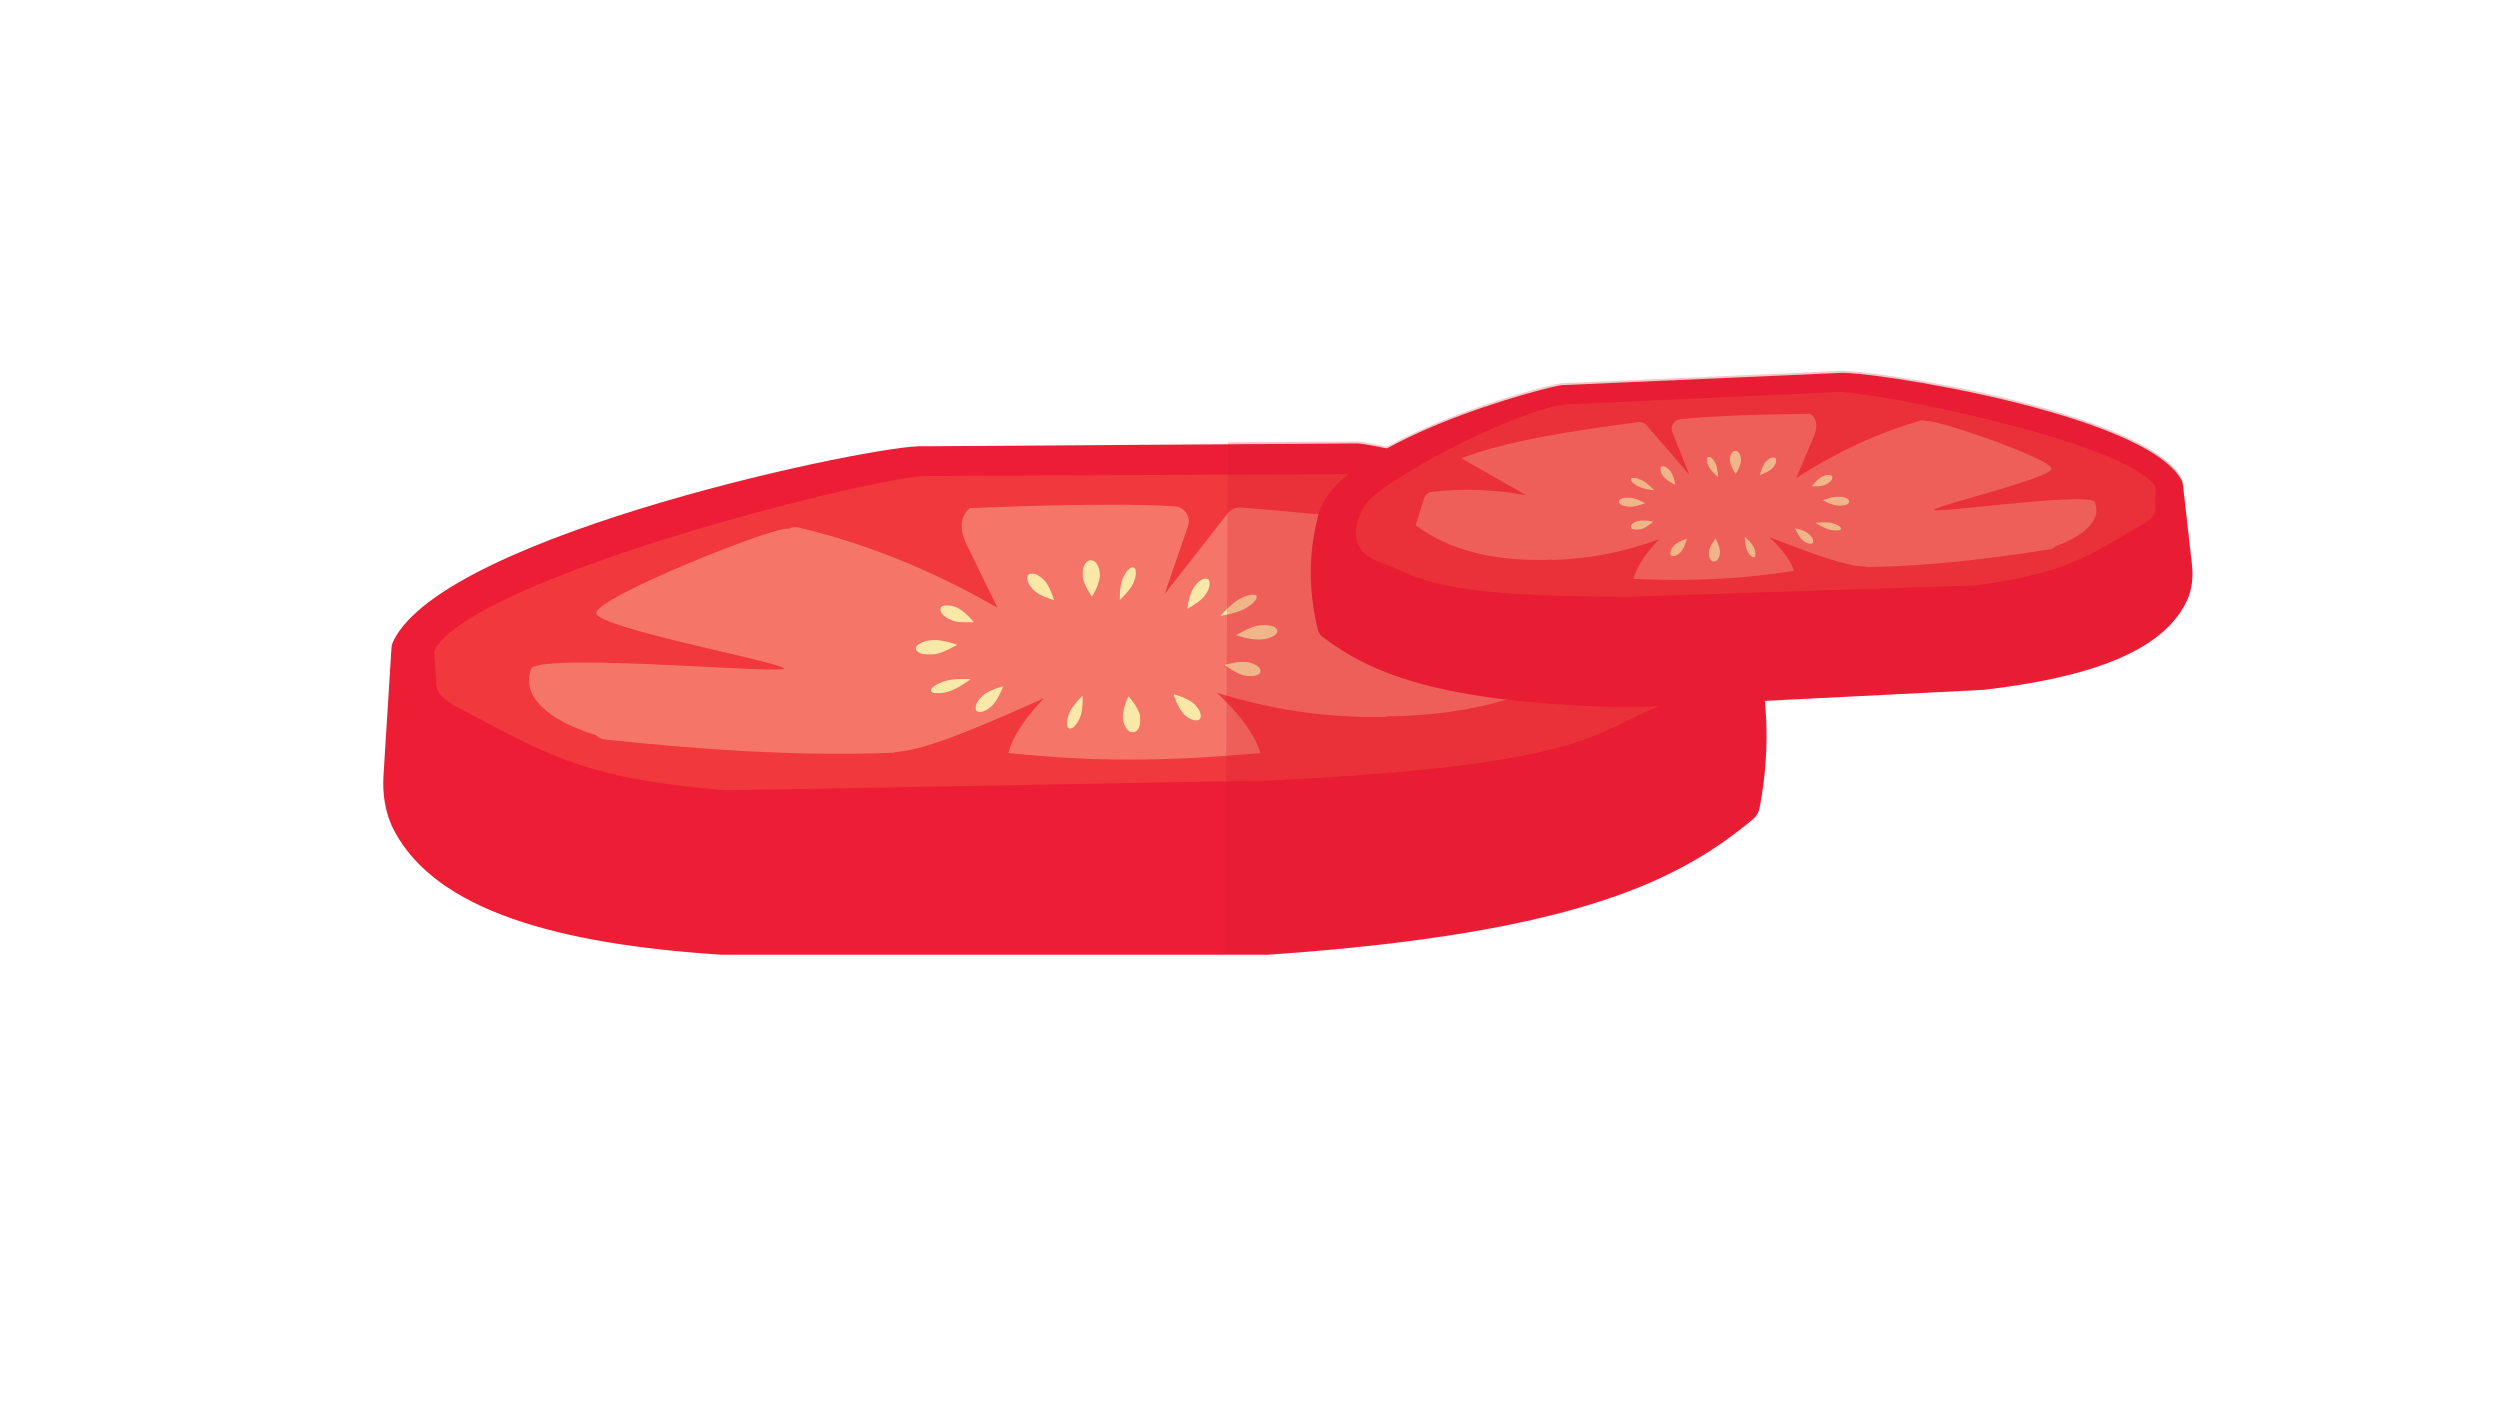
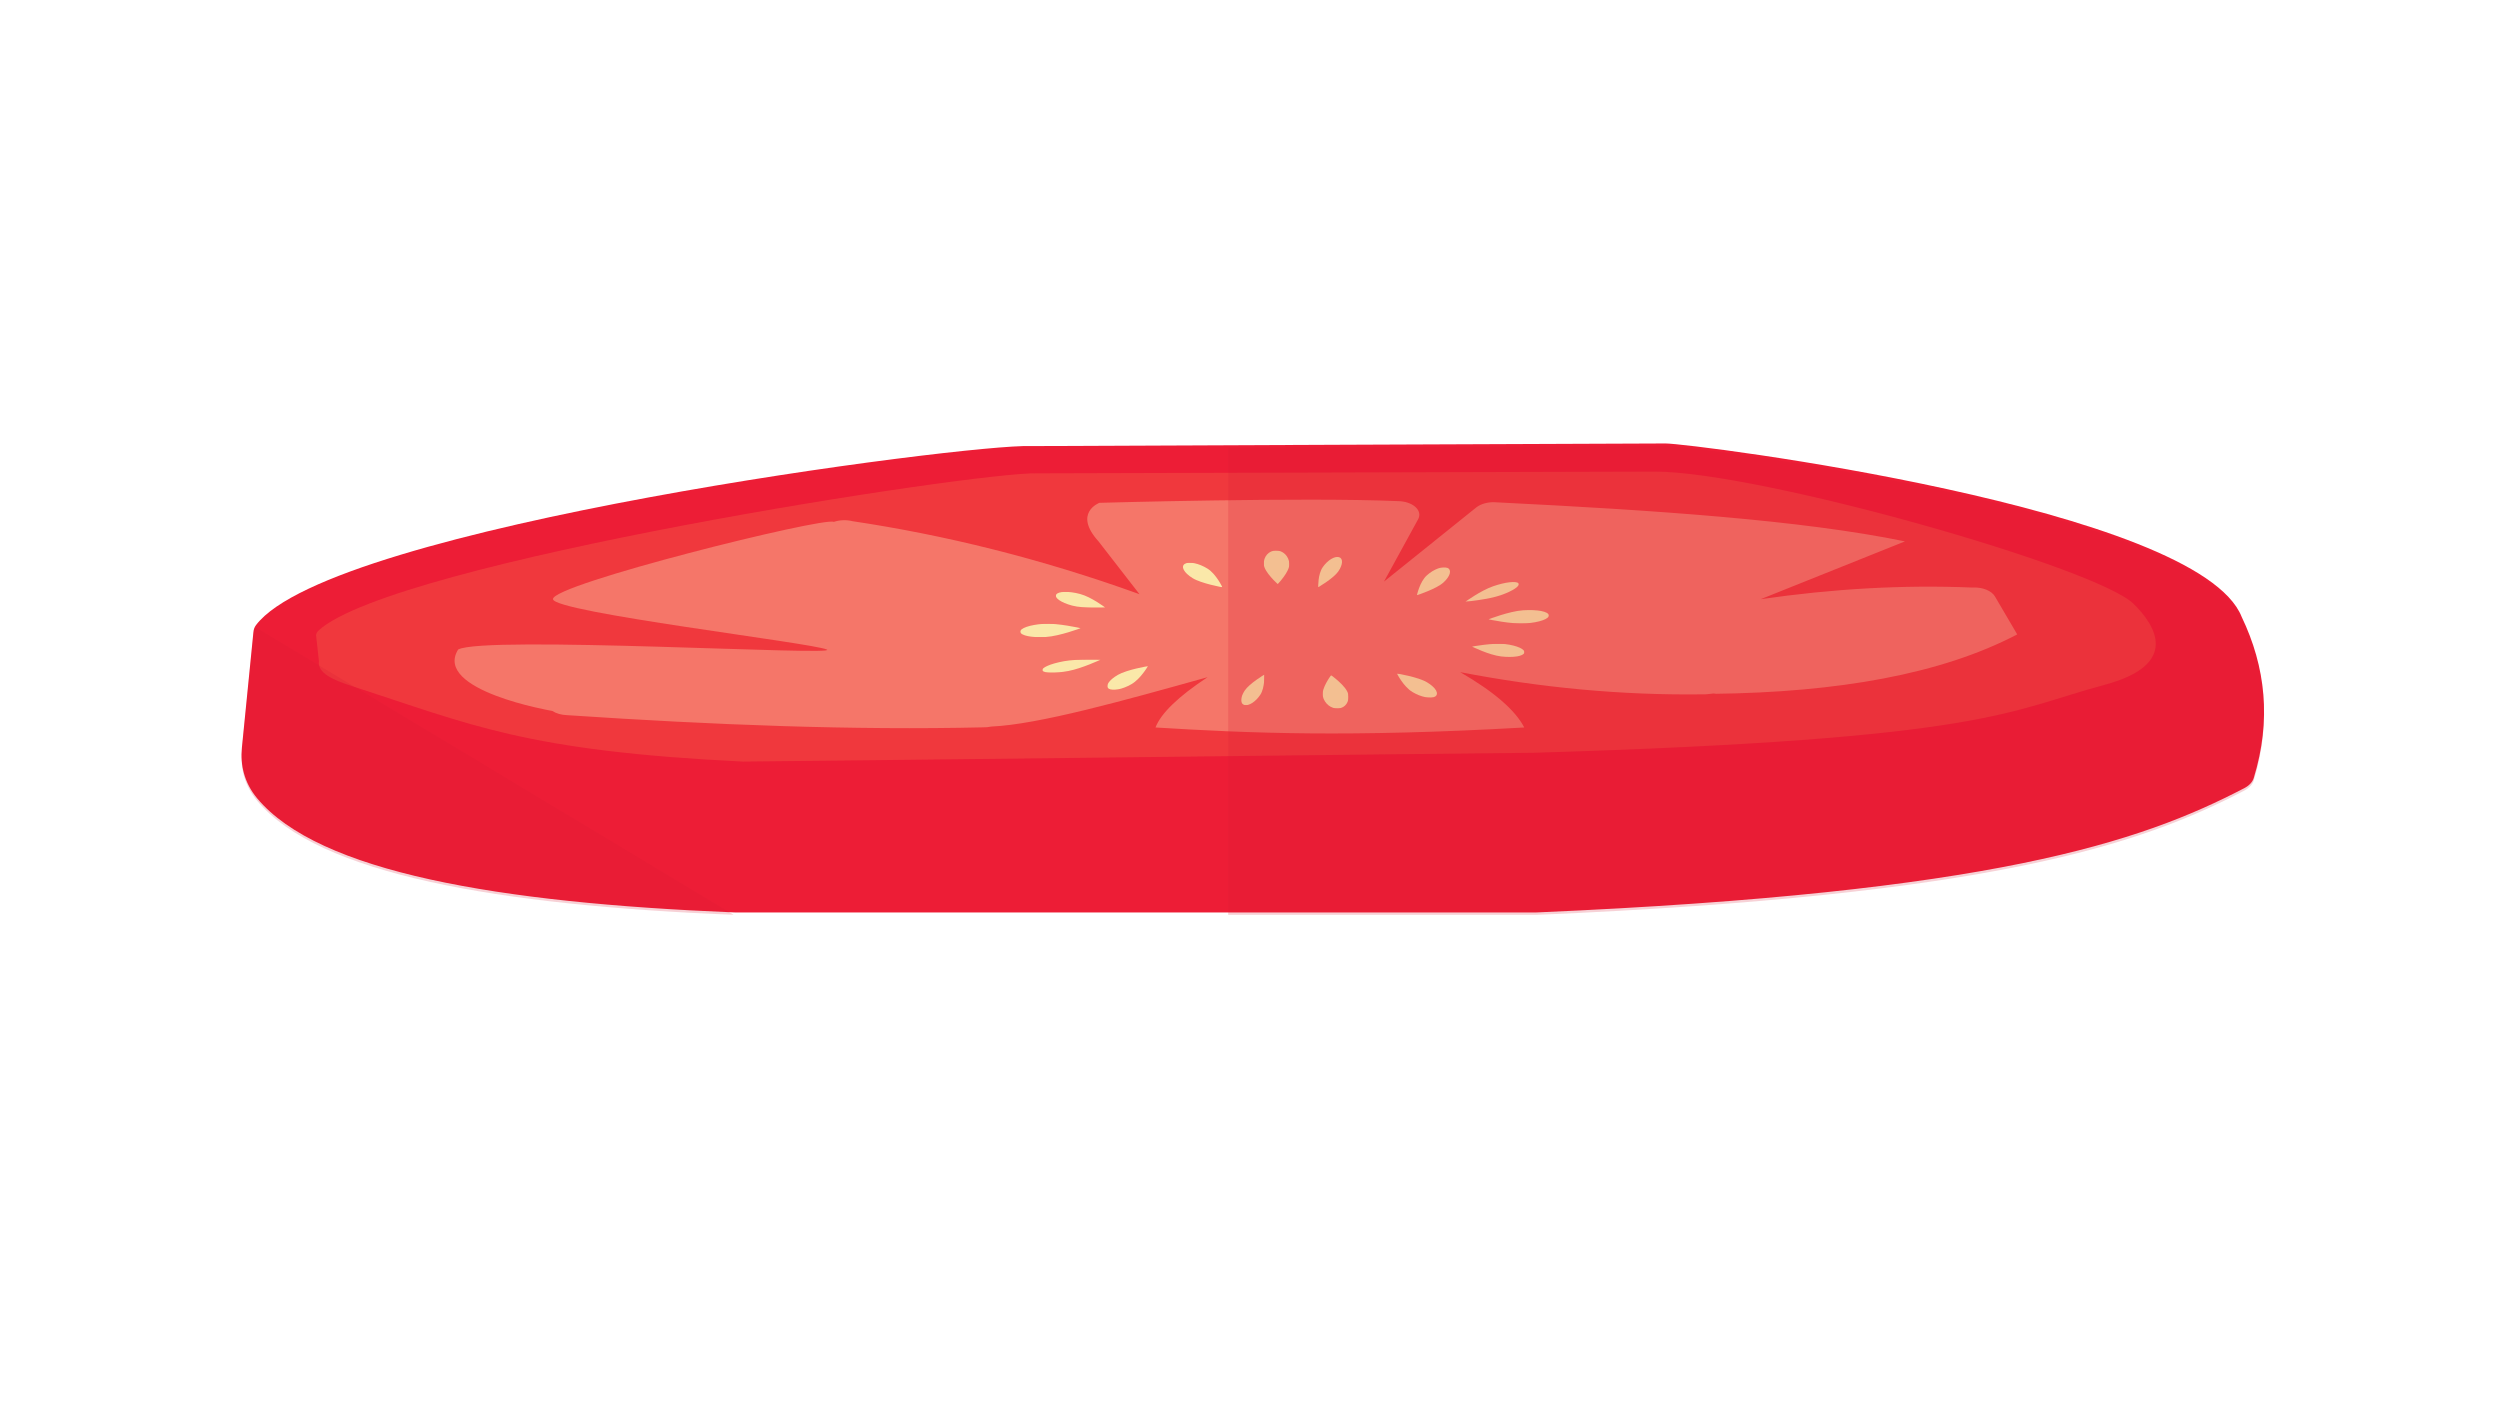
<svg xmlns="http://www.w3.org/2000/svg" viewBox="0 0 71.25 40" height="40" width="71.25" xml:space="preserve" version="1.1" id="svg2">
  <defs id="defs6">
    <clipPath id="clipPath16" clipPathUnits="userSpaceOnUse">
      <path id="path18" d="M 0,32 57,32 57,0 0,0 0,32 Z" />
    </clipPath>
    <clipPath id="clipPath36" clipPathUnits="userSpaceOnUse">
-       <path id="path38" d="m 21.437,18.201 0.77,0 0,-0.394 -0.77,0 0,0.394 z" />
+       <path id="path38" d="m 24.073,18.505 1.126,0 0,-0.361 -1.126,0 0,0.361 z" />
    </clipPath>
    <clipPath id="clipPath52" clipPathUnits="userSpaceOnUse">
-       <path id="path54" d="m 20.882,17.409 0.942,0 0,-0.334 -0.942,0 0,0.334 z" />
+       <path id="path54" d="m 23.262,17.779 1.377,0 0,-0.306 -1.377,0 0,0.306 z" />
    </clipPath>
    <clipPath id="clipPath68" clipPathUnits="userSpaceOnUse">
-       <path id="path70" d="m 23.419,18.925 0.615,0 0,-0.61 -0.615,0 0,0.61 z" />
+       <path id="path70" d="m 26.972,19.17 0.899,0 0,-0.56 -0.899,0 0,0.56 z" />
    </clipPath>
    <clipPath id="clipPath84" clipPathUnits="userSpaceOnUse">
-       <path id="path86" d="m 25.526,19.069 0.373,0 0,-0.754 -0.373,0 0,0.754 z" />
+       <path id="path86" d="m 30.053,19.302 0.545,0 0,-0.692 -0.545,0 0,0.692 z" />
    </clipPath>
    <clipPath id="clipPath100" clipPathUnits="userSpaceOnUse">
-       <path id="path102" d="m 24.68,19.229 0.399,0 0,-0.834 -0.399,0 0,0.834 z" />
+       <path id="path102" d="m 28.814,19.449 0.583,0 0,-0.765 -0.583,0 0,0.765 z" />
    </clipPath>
    <clipPath id="clipPath116" clipPathUnits="userSpaceOnUse">
-       <path id="path118" d="m 26.756,16.172 0.624,0 0,-0.601 -0.624,0 0,0.601 z" />
+       <path id="path118" d="m 31.851,16.644 0.912,0 0,-0.551 -0.912,0 0,0.551 z" />
    </clipPath>
    <clipPath id="clipPath132" clipPathUnits="userSpaceOnUse">
-       <path id="path134" d="m 24.327,16.145 0.362,0 0,-0.76 -0.362,0 0,0.76 z" />
+       <path id="path134" d="m 28.299,16.619 0.529,0 0,-0.697 -0.529,0 0,0.697 z" />
    </clipPath>
    <clipPath id="clipPath148" clipPathUnits="userSpaceOnUse">
-       <path id="path150" d="m 25.596,16.129 0.404,0 0,-0.828 -0.404,0 0,0.828 z" />
+       <path id="path150" d="m 30.155,16.605 0.59,0 0,-0.759 -0.59,0 0,0.759 z" />
    </clipPath>
    <clipPath id="clipPath164" clipPathUnits="userSpaceOnUse">
-       <path id="path166" d="m 22.24,16.356 0.633,0 0,-0.59 -0.633,0 0,0.59 z" />
+       <path id="path166" d="m 25.247,16.813 0.926,0 0,-0.541 -0.926,0 0,0.541 z" />
    </clipPath>
    <clipPath id="clipPath180" clipPathUnits="userSpaceOnUse">
-       <path id="path182" d="m 21.227,16.52 0.909,0 0,-0.328 -0.909,0 0,0.328 z" />
+       <path id="path182" d="m 23.766,16.963 1.329,0 0,-0.301 -1.329,0 0,0.301 z" />
    </clipPath>
    <clipPath id="clipPath196" clipPathUnits="userSpaceOnUse">
-       <path id="path198" d="m 27.927,16.911 0.817,0 0,-0.328 -0.817,0 0,0.328 z" />
+       <path id="path198" d="m 33.563,17.322 1.194,0 0,-0.301 -1.194,0 0,0.301 z" />
    </clipPath>
    <clipPath id="clipPath212" clipPathUnits="userSpaceOnUse">
-       <path id="path214" d="m 28.184,17.749 0.941,0 0,-0.335 -0.941,0 0,0.335 z" />
+       <path id="path214" d="m 33.939,18.091 1.375,0 0,-0.308 -1.375,0 0,0.308 z" />
    </clipPath>
    <clipPath id="clipPath228" clipPathUnits="userSpaceOnUse">
-       <path id="path230" d="m 27.068,18.812 0.515,0 0,-0.695 -0.515,0 0,0.695 z" />
+       <path id="path230" d="m 32.307,19.066 0.754,0 0,-0.637 -0.754,0 0,0.637 z" />
    </clipPath>
    <clipPath id="clipPath244" clipPathUnits="userSpaceOnUse">
-       <path id="path246" d="m 27.823,18.445 0.833,0 0,-0.489 -0.833,0 0,0.489 z" />
-     </clipPath>
-     <clipPath id="clipPath272" clipPathUnits="userSpaceOnUse">
-       <path id="path274" d="m 41.303,21.173 0.48,0 0,-0.268 -0.48,0 0,0.268 z" />
-     </clipPath>
-     <clipPath id="clipPath288" clipPathUnits="userSpaceOnUse">
-       <path id="path290" d="m 41.563,20.679 0.602,0 0,-0.21 -0.602,0 0,0.21 z" />
-     </clipPath>
-     <clipPath id="clipPath304" clipPathUnits="userSpaceOnUse">
-       <path id="path306" d="m 40.124,21.572 0.375,0 0,-0.405 -0.375,0 0,0.405 z" />
-     </clipPath>
-     <clipPath id="clipPath320" clipPathUnits="userSpaceOnUse">
-       <path id="path322" d="m 38.917,21.589 0.258,0 0,-0.47 -0.258,0 0,0.47 z" />
-     </clipPath>
-     <clipPath id="clipPath336" clipPathUnits="userSpaceOnUse">
-       <path id="path338" d="m 39.441,21.722 0.254,0 0,-0.531 -0.254,0 0,0.531 z" />
-     </clipPath>
-     <clipPath id="clipPath352" clipPathUnits="userSpaceOnUse">
-       <path id="path354" d="m 38.081,19.717 0.381,0 0,-0.399 -0.381,0 0,0.399 z" />
-     </clipPath>
-     <clipPath id="clipPath368" clipPathUnits="userSpaceOnUse">
-       <path id="path370" d="m 39.778,19.766 0.25,0 0,-0.474 -0.25,0 0,0.474 z" />
-     </clipPath>
-     <clipPath id="clipPath384" clipPathUnits="userSpaceOnUse">
-       <path id="path386" d="m 38.961,19.723 0.255,0 0,-0.53 -0.255,0 0,0.53 z" />
-     </clipPath>
-     <clipPath id="clipPath400" clipPathUnits="userSpaceOnUse">
-       <path id="path402" d="m 40.925,19.959 0.419,0 0,-0.358 -0.419,0 0,0.358 z" />
-     </clipPath>
-     <clipPath id="clipPath416" clipPathUnits="userSpaceOnUse">
-       <path id="path418" d="m 41.389,20.094 0.586,0 0,-0.192 -0.586,0 0,0.192 z" />
-     </clipPath>
-     <clipPath id="clipPath432" clipPathUnits="userSpaceOnUse">
-       <path id="path434" d="m 37.181,20.137 0.515,0 0,-0.215 -0.515,0 0,0.215 z" />
-     </clipPath>
-     <clipPath id="clipPath448" clipPathUnits="userSpaceOnUse">
-       <path id="path450" d="m 36.909,20.655 0.601,0 0,-0.21 -0.601,0 0,0.21 z" />
-     </clipPath>
-     <clipPath id="clipPath464" clipPathUnits="userSpaceOnUse">
-       <path id="path466" d="m 37.855,21.373 0.347,0 0,-0.428 -0.347,0 0,0.428 z" />
-     </clipPath>
-     <clipPath id="clipPath480" clipPathUnits="userSpaceOnUse">
-       <path id="path482" d="m 37.182,21.105 0.544,0 0,-0.287 -0.544,0 0,0.287 z" />
-     </clipPath>
-     <clipPath id="clipPath496" clipPathUnits="userSpaceOnUse">
-       <path id="path498" d="m 27.927,23.544 22.061,0 0,-13.266 -22.061,0 0,13.266 z" />
+       <path id="path246" d="m 33.41,18.73 1.219,0 0,-0.449 -1.219,0 0,0.449 z" />
+     </clipPath>
+     <clipPath id="clipPath260" clipPathUnits="userSpaceOnUse">
+       <path id="path262" d="m 28,21.833 23.62,0 0,-10.693 -23.62,0 0,10.693 z" />
+     </clipPath>
+     <clipPath id="clipPath276" clipPathUnits="userSpaceOnUse">
+       <path id="path278" d="m 5.506,17.692 11.223,0 0,-6.551 -11.223,0 0,6.551 z" />
    </clipPath>
  </defs>
  <g transform="matrix(1.25,0,0,-1.25,0,40)" id="g10">
    <g id="g12">
      <g clip-path="url(#clipPath16)" id="g14">
-         <g transform="translate(8.9243,17.2064)" id="g20">
-           <path id="path22" style="fill:#ed1d36;fill-opacity:1;fill-rule:nonzero;stroke:none" d="m 0,0 -0.18,-2.876 c -0.028,-0.433 0.036,-0.876 0.238,-1.26 0.961,-1.836 3.753,-2.595 7.432,-2.836 0.01,-10e-4 0.012,-10e-4 0.023,-0.002 l 12.485,0 c 0.011,0.001 0.013,0.001 0.023,0.002 7.094,0.491 9.395,1.737 11.023,3.088 0.078,0.064 0.129,0.155 0.149,0.252 0.276,1.438 0.184,2.763 -0.188,4.002 -0.669,2.72 -8.578,4.313 -8.984,4.313 -0.406,0 -9.908,-0.065 -9.908,-0.065 C 11.177,4.683 1.211,2.635 0.04,0.169 0.015,0.116 0.003,0.06 0,0" />
-         </g>
-         <g transform="translate(9.9004,17.1253)" id="g24">
-           <path id="path26" style="fill:#f0383d;fill-opacity:1;fill-rule:nonzero;stroke:none" d="m 0,0 0.045,-0.643 c -0.027,-0.299 0.219,-0.471 0.516,-0.625 1.872,-0.965 2.707,-1.609 6.093,-1.875 0.011,0 -0.01,10e-4 0,0 0.331,0 12.014,0.219 12.344,0.219 -0.024,0.4 -0.011,0 0,0 7.093,0.341 7.38,1.043 8.891,1.688 1.187,0.507 0.793,1.484 0.453,2.015 -0.577,0.904 -5.828,3.286 -7.469,3.286 -0.406,0 -9.627,-0.043 -9.627,-0.043 C 10.311,4.067 1.212,1.827 0.04,0.117 0.015,0.08 0.004,0.041 0,0" />
-         </g>
-         <g transform="translate(22.1157,20.4144)" id="g28">
-           <path id="path30" style="fill:#f57669;fill-opacity:1;fill-rule:nonzero;stroke:none" d="m 0,0 c 0,0 3.175,0.144 4.649,0.041 0.233,0 0.397,-0.229 0.322,-0.449 l -0.534,-1.551 1.441,1.844 c 0.076,0.096 0.197,0.145 0.319,0.127 2.441,-0.194 4.753,-0.441 6.366,-0.971 l -2.25,-1.437 c 1.12,0.26 2.222,0.361 3.304,0.29 0.152,0.013 0.295,-0.078 0.348,-0.221 l 0.348,-0.944 c -1.187,-0.991 -2.8,-1.44 -4.739,-1.477 0.134,0.042 -0.1,-0.02 -0.15,-0.012 -1.285,-0.027 -2.55,0.167 -3.799,0.551 0.525,-0.482 0.859,-0.94 1,-1.375 -2.726,-0.247 -4.301,-0.143 -5.75,0 0.085,0.35 0.35,0.765 0.812,1.25 -1.313,-0.583 -2.636,-1.175 -3.373,-1.227 -0.042,-0.015 -0.087,-0.021 -0.132,-0.019 -2,-0.074 -4.19,0.057 -6.484,0.303 -0.087,0.004 -0.169,0.041 -0.229,0.103 0,0 -1.865,0.507 -1.469,1.528 0.396,0.354 5.979,-0.167 5.75,0 -0.229,0.167 -4.246,0.921 -4.271,1.25 -0.027,0.367 4.234,2.053 4.379,1.921 0.09,0.05 0.198,0.056 0.293,0.018 1.421,-0.34 2.916,-0.918 4.474,-1.814 l -0.638,1.312 C -0.417,-0.25 0,0 0,0" />
+         <g transform="translate(5.7783,17.5931)" id="g20">
+           <path id="path22" style="fill:#ed1d36;fill-opacity:1;fill-rule:nonzero;stroke:none" d="m 0,0 -0.263,-2.639 c -0.04,-0.396 0.054,-0.802 0.347,-1.155 1.406,-1.685 5.489,-2.382 10.867,-2.602 0.015,0 0.018,0 0.034,-0.001 l 18.255,0 c 0.015,0.001 0.019,0.001 0.034,0.001 10.371,0.45 13.735,1.593 16.118,2.833 0.111,0.058 0.188,0.141 0.215,0.231 0.404,1.319 0.271,2.535 -0.274,3.672 C 44.354,2.835 32.791,4.296 32.197,4.296 31.603,4.296 17.711,4.236 17.711,4.236 16.343,4.296 1.772,2.417 0.059,0.155 0.022,0.106 0.005,0.055 0,0" />
+         </g>
+         <g transform="translate(7.2061,17.5189)" id="g24">
+           <path id="path26" style="fill:#f0383d;fill-opacity:1;fill-rule:nonzero;stroke:none" d="m 0,0 0.065,-0.589 c -0.039,-0.275 0.32,-0.433 0.754,-0.573 2.738,-0.887 3.959,-1.478 8.91,-1.721 0.016,0 -0.016,0 0,0 0.484,0 17.565,0.201 18.047,0.201 -0.035,0.367 -0.014,-10e-4 0,0 10.371,0.312 10.791,0.956 13,1.548 1.737,0.466 1.16,1.362 0.662,1.849 -0.844,0.828 -8.521,3.014 -10.92,3.014 -0.594,0 -14.075,-0.04 -14.075,-0.04 C 15.075,3.731 1.771,1.677 0.059,0.107 0.021,0.073 0.005,0.037 0,0" />
+         </g>
+         <g transform="translate(25.0664,20.5355)" id="g28">
+           <path id="path30" style="fill:#f57669;fill-opacity:1;fill-rule:nonzero;stroke:none" d="m 0,0 c 0,0 4.642,0.132 6.798,0.039 0.341,0 0.58,-0.211 0.469,-0.413 l -0.779,-1.422 2.106,1.692 c 0.11,0.087 0.288,0.132 0.466,0.115 3.57,-0.177 6.949,-0.404 9.307,-0.89 l -3.289,-1.318 c 1.638,0.238 3.248,0.331 4.83,0.265 0.224,0.013 0.432,-0.07 0.51,-0.202 L 20.926,-3 c -1.734,-0.909 -4.093,-1.321 -6.929,-1.355 0.197,0.039 -0.145,-0.018 -0.219,-0.011 -1.879,-0.026 -3.728,0.153 -5.553,0.506 0.766,-0.443 1.255,-0.864 1.462,-1.262 -3.987,-0.227 -6.29,-0.131 -8.408,0 0.124,0.321 0.512,0.701 1.188,1.147 -1.921,-0.536 -3.855,-1.079 -4.932,-1.126 -0.062,-0.013 -0.128,-0.02 -0.193,-0.018 -2.925,-0.068 -6.126,0.053 -9.481,0.278 -0.127,0.004 -0.247,0.038 -0.335,0.096 0,0 -2.726,0.464 -2.147,1.4 0.579,0.325 8.742,-0.152 8.407,0 -0.335,0.154 -6.208,0.846 -6.244,1.148 -0.041,0.336 6.189,1.884 6.402,1.762 0.131,0.045 0.288,0.052 0.428,0.016 2.077,-0.311 4.264,-0.842 6.542,-1.664 L -0.02,-0.879 C -0.609,-0.229 0,0 0,0" />
        </g>
        <g id="g32">
          <g id="g34" />
          <g id="g40">
            <g style="opacity:0.9" id="g42" clip-path="url(#clipPath36)">
-               <g id="g44" transform="translate(21.814,18.1488)">
-                 <path id="path46" style="fill:#fbf4b0;fill-opacity:1;fill-rule:nonzero;stroke:none" d="m 0,0 c -0.178,0.075 -0.337,0.066 -0.371,-0.013 -0.034,-0.08 0.071,-0.2 0.248,-0.276 0.178,-0.075 0.516,-0.048 0.516,-0.048 0,0 -0.215,0.262 -0.393,0.337" />
+               <g id="g44" transform="translate(24.6245,18.4574)">
+                 <path id="path46" style="fill:#fbf4b0;fill-opacity:1;fill-rule:nonzero;stroke:none" d="m 0,0 c -0.26,0.069 -0.493,0.062 -0.542,-0.012 -0.049,-0.073 0.103,-0.183 0.363,-0.253 0.26,-0.069 0.753,-0.044 0.753,-0.044 0,0 -0.314,0.24 -0.574,0.309" />
              </g>
            </g>
          </g>
        </g>
        <g id="g48">
          <g id="g50" />
          <g id="g56">
            <g style="opacity:0.9" id="g58" clip-path="url(#clipPath52)">
-               <g id="g60" transform="translate(21.2476,17.4066)">
-                 <path id="path62" style="fill:#fbf4b0;fill-opacity:1;fill-rule:nonzero;stroke:none" d="m 0,0 c -0.219,-0.021 -0.375,-0.111 -0.365,-0.201 0.009,-0.091 0.178,-0.148 0.398,-0.126 0.219,0.022 0.543,0.22 0.543,0.22 0,0 -0.357,0.129 -0.576,0.107" />
+               <g id="g60" transform="translate(23.7964,17.7767)">
+                 <path id="path62" style="fill:#fbf4b0;fill-opacity:1;fill-rule:nonzero;stroke:none" d="m 0,0 c -0.32,-0.021 -0.547,-0.103 -0.534,-0.185 0.013,-0.083 0.262,-0.135 0.582,-0.115 0.32,0.021 0.794,0.201 0.794,0.201 0,0 -0.522,0.12 -0.842,0.099" />
              </g>
            </g>
          </g>
        </g>
        <g id="g64">
          <g id="g66" />
          <g id="g72">
            <g style="opacity:0.9" id="g74" clip-path="url(#clipPath68)">
-               <g id="g76" transform="translate(23.8018,18.7786)">
-                 <path id="path78" style="fill:#fbf4b0;fill-opacity:1;fill-rule:nonzero;stroke:none" d="M 0,0 C -0.137,0.135 -0.29,0.183 -0.354,0.118 -0.419,0.053 -0.37,-0.101 -0.233,-0.235 -0.097,-0.371 0.232,-0.464 0.232,-0.464 0.232,-0.464 0.137,-0.136 0,0" />
+               <g id="g76" transform="translate(27.5308,19.0355)">
+                 <path id="path78" style="fill:#fbf4b0;fill-opacity:1;fill-rule:nonzero;stroke:none" d="m 0,0 c -0.199,0.124 -0.424,0.168 -0.518,0.108 -0.094,-0.059 -0.023,-0.2 0.177,-0.324 0.2,-0.124 0.681,-0.21 0.681,-0.21 0,0 -0.14,0.301 -0.34,0.426" />
              </g>
            </g>
          </g>
        </g>
        <g id="g80">
          <g id="g82" />
          <g id="g88">
            <g style="opacity:0.9" id="g90" clip-path="url(#clipPath84)">
-               <g id="g92" transform="translate(25.8408,18.7083)">
-                 <path id="path94" style="fill:#fbf4b0;fill-opacity:1;fill-rule:nonzero;stroke:none" d="m 0,0 c 0.076,0.174 0.077,0.327 0.01,0.355 -0.067,0.03 -0.177,-0.076 -0.253,-0.251 -0.075,-0.174 -0.071,-0.498 -0.071,-0.498 0,0 0.238,0.219 0.314,0.394" />
+               <g id="g92" transform="translate(30.5127,18.971)">
+                 <path id="path94" style="fill:#fbf4b0;fill-opacity:1;fill-rule:nonzero;stroke:none" d="m 0,0 c 0.11,0.16 0.112,0.3 0.015,0.326 -0.098,0.028 -0.26,-0.07 -0.37,-0.23 -0.111,-0.16 -0.105,-0.457 -0.105,-0.457 0,0 0.349,0.201 0.46,0.361" />
              </g>
            </g>
          </g>
        </g>
        <g id="g96">
          <g id="g98" />
          <g id="g104">
            <g style="opacity:0.9" id="g106" clip-path="url(#clipPath100)">
-               <g id="g108" transform="translate(25.0786,18.8978)">
-                 <path id="path110" style="fill:#fbf4b0;fill-opacity:1;fill-rule:nonzero;stroke:none" d="m 0,0 c -0.007,0.194 -0.102,0.335 -0.212,0.331 -0.11,-0.004 -0.194,-0.151 -0.186,-0.346 0.006,-0.193 0.217,-0.488 0.217,-0.488 0,0 0.188,0.31 0.181,0.503" />
+               <g id="g108" transform="translate(29.3975,19.1449)">
+                 <path id="path110" style="fill:#fbf4b0;fill-opacity:1;fill-rule:nonzero;stroke:none" d="M 0,0 C -0.01,0.179 -0.148,0.308 -0.31,0.304 -0.47,0.3 -0.593,0.165 -0.583,-0.013 c 0.011,-0.178 0.318,-0.448 0.318,-0.448 0,0 0.276,0.283 0.265,0.461" />
              </g>
            </g>
          </g>
        </g>
        <g id="g112">
          <g id="g114" />
          <g id="g120">
            <g style="opacity:0.9" id="g122" clip-path="url(#clipPath116)">
-               <g id="g124" transform="translate(26.9966,15.7132)">
-                 <path id="path126" style="fill:#fbf4b0;fill-opacity:1;fill-rule:nonzero;stroke:none" d="M 0,0 C 0.139,-0.133 0.293,-0.178 0.356,-0.112 0.42,-0.046 0.368,0.106 0.229,0.239 0.09,0.372 -0.24,0.459 -0.24,0.459 -0.24,0.459 -0.139,0.133 0,0" />
+               <g id="g124" transform="translate(32.2021,16.223)">
+                 <path id="path126" style="fill:#fbf4b0;fill-opacity:1;fill-rule:nonzero;stroke:none" d="M 0,0 C 0.204,-0.122 0.429,-0.163 0.521,-0.103 0.614,-0.042 0.538,0.098 0.335,0.22 0.132,0.342 -0.352,0.421 -0.352,0.421 -0.352,0.421 -0.203,0.122 0,0" />
              </g>
            </g>
          </g>
        </g>
        <g id="g128">
          <g id="g130" />
          <g id="g136">
            <g style="opacity:0.9" id="g138" clip-path="url(#clipPath132)">
-               <g id="g140" transform="translate(24.3813,15.7454)">
-                 <path id="path142" style="fill:#fbf4b0;fill-opacity:1;fill-rule:nonzero;stroke:none" d="m 0,0 c -0.073,-0.176 -0.071,-0.328 -0.004,-0.356 0.067,-0.028 0.176,0.08 0.248,0.255 0.073,0.176 0.063,0.5 0.063,0.5 C 0.307,0.399 0.072,0.177 0,0" />
+               <g id="g140" transform="translate(28.3784,16.2533)">
+                 <path id="path142" style="fill:#fbf4b0;fill-opacity:1;fill-rule:nonzero;stroke:none" d="M 0,0 C -0.106,-0.161 -0.104,-0.302 -0.005,-0.327 0.093,-0.353 0.251,-0.254 0.357,-0.093 0.463,0.069 0.449,0.366 0.449,0.366 0.449,0.366 0.105,0.161 0,0" />
              </g>
            </g>
          </g>
        </g>
        <g id="g144">
          <g id="g146" />
          <g id="g152">
            <g style="opacity:0.9" id="g154" clip-path="url(#clipPath148)">
-               <g id="g156" transform="translate(25.5996,15.6107)">
-                 <path id="path158" style="fill:#fbf4b0;fill-opacity:1;fill-rule:nonzero;stroke:none" d="m 0,0 c 0.026,-0.192 0.134,-0.322 0.243,-0.308 0.109,0.015 0.178,0.17 0.152,0.363 C 0.369,0.247 0.13,0.519 0.13,0.519 0.13,0.519 -0.026,0.192 0,0" />
+               <g id="g156" transform="translate(30.1592,16.1292)">
+                 <path id="path158" style="fill:#fbf4b0;fill-opacity:1;fill-rule:nonzero;stroke:none" d="m 0,0 c 0.039,-0.177 0.196,-0.296 0.356,-0.282 0.16,0.013 0.26,0.155 0.222,0.332 C 0.539,0.227 0.19,0.476 0.19,0.476 0.19,0.476 -0.038,0.177 0,0" />
              </g>
            </g>
          </g>
        </g>
        <g id="g160">
          <g id="g162" />
          <g id="g168">
            <g style="opacity:0.9" id="g170" clip-path="url(#clipPath164)">
-               <g id="g172" transform="translate(22.6162,15.9066)">
-                 <path id="path174" style="fill:#fbf4b0;fill-opacity:1;fill-rule:nonzero;stroke:none" d="m 0,0 c -0.142,-0.131 -0.295,-0.176 -0.354,-0.111 -0.059,0.063 0,0.212 0.142,0.342 C -0.07,0.362 0.257,0.449 0.257,0.449 0.257,0.449 0.142,0.131 0,0" />
+               <g id="g172" transform="translate(25.7974,16.4007)">
+                 <path id="path174" style="fill:#fbf4b0;fill-opacity:1;fill-rule:nonzero;stroke:none" d="m 0,0 c -0.208,-0.12 -0.431,-0.161 -0.517,-0.103 -0.086,0.059 -0.001,0.195 0.207,0.315 0.208,0.12 0.686,0.2 0.686,0.2 C 0.376,0.412 0.208,0.12 0,0" />
              </g>
            </g>
          </g>
        </g>
        <g id="g176">
          <g id="g178" />
          <g id="g184">
            <g style="opacity:0.9" id="g186" clip-path="url(#clipPath180)">
-               <g id="g188" transform="translate(21.6318,16.2347)">
-                 <path id="path190" style="fill:#fbf4b0;fill-opacity:1;fill-rule:nonzero;stroke:none" d="m 0,0 c -0.211,-0.062 -0.384,-0.055 -0.403,0.012 -0.02,0.067 0.12,0.168 0.332,0.23 C 0.14,0.305 0.503,0.281 0.503,0.281 0.503,0.281 0.211,0.062 0,0" />
+               <g id="g188" transform="translate(24.3584,16.7015)">
+                 <path id="path190" style="fill:#fbf4b0;fill-opacity:1;fill-rule:nonzero;stroke:none" d="m 0,0 c -0.309,-0.058 -0.561,-0.05 -0.59,0.011 -0.029,0.061 0.176,0.154 0.486,0.211 0.308,0.057 0.84,0.036 0.84,0.036 0,0 -0.427,-0.2 -0.736,-0.258" />
              </g>
            </g>
          </g>
        </g>
        <g id="g192">
          <g id="g194" />
          <g id="g200">
            <g style="opacity:0.9" id="g202" clip-path="url(#clipPath196)">
-               <g id="g204" transform="translate(28.3833,16.595)">
-                 <path id="path206" style="fill:#fbf4b0;fill-opacity:1;fill-rule:nonzero;stroke:none" d="M 0,0 C 0.19,-0.035 0.343,0.008 0.359,0.093 0.375,0.178 0.247,0.273 0.058,0.309 -0.132,0.344 -0.456,0.245 -0.456,0.245 -0.456,0.245 -0.19,0.035 0,0" />
+               <g id="g204" transform="translate(34.2295,17.0325)">
+                 <path id="path206" style="fill:#fbf4b0;fill-opacity:1;fill-rule:nonzero;stroke:none" d="M 0,0 C 0.278,-0.032 0.503,0.007 0.525,0.085 0.549,0.163 0.362,0.25 0.084,0.283 -0.193,0.315 -0.667,0.225 -0.667,0.225 -0.667,0.225 -0.277,0.032 0,0" />
              </g>
            </g>
          </g>
        </g>
        <g id="g208">
          <g id="g210" />
          <g id="g216">
            <g style="opacity:0.9" id="g218" clip-path="url(#clipPath212)">
-               <g id="g220" transform="translate(28.7617,17.4173)">
-                 <path id="path222" style="fill:#fbf4b0;fill-opacity:1;fill-rule:nonzero;stroke:none" d="m 0,0 c 0.219,0.024 0.373,0.115 0.363,0.205 -0.01,0.09 -0.18,0.146 -0.4,0.121 -0.218,-0.024 -0.541,-0.225 -0.541,-0.225 0,0 0.359,-0.125 0.578,-0.101" />
+               <g id="g220" transform="translate(34.7822,17.7865)">
+                 <path id="path222" style="fill:#fbf4b0;fill-opacity:1;fill-rule:nonzero;stroke:none" d="M 0,0 C 0.32,0.022 0.546,0.105 0.531,0.188 0.517,0.271 0.268,0.321 -0.053,0.3 -0.373,0.277 -0.844,0.093 -0.844,0.093 -0.844,0.093 -0.319,-0.022 0,0" />
              </g>
            </g>
          </g>
        </g>
        <g id="g224">
          <g id="g226" />
          <g id="g232">
            <g style="opacity:0.9" id="g234" clip-path="url(#clipPath228)">
-               <g id="g236" transform="translate(27.2222,18.6116)">
-                 <path id="path238" style="fill:#fbf4b0;fill-opacity:1;fill-rule:nonzero;stroke:none" d="M 0,0 C 0.111,0.158 0.25,0.235 0.321,0.186 0.392,0.136 0.368,-0.021 0.257,-0.18 0.146,-0.338 -0.154,-0.494 -0.154,-0.494 c 0,0 0.043,0.336 0.154,0.494" />
+               <g id="g236" transform="translate(32.5322,18.8822)">
+                 <path id="path238" style="fill:#fbf4b0;fill-opacity:1;fill-rule:nonzero;stroke:none" d="M 0,0 C 0.162,0.146 0.365,0.216 0.47,0.17 0.573,0.125 0.537,-0.02 0.376,-0.165 0.214,-0.311 -0.226,-0.453 -0.226,-0.453 c 0,0 0.064,0.307 0.226,0.453" />
              </g>
            </g>
          </g>
        </g>
        <g id="g240">
          <g id="g242" />
          <g id="g248">
            <g style="opacity:0.9" id="g250" clip-path="url(#clipPath244)">
-               <g id="g252" transform="translate(28.2539,18.3392)">
-                 <path id="path254" style="fill:#fbf4b0;fill-opacity:1;fill-rule:nonzero;stroke:none" d="M 0,0 C 0.193,0.106 0.363,0.136 0.396,0.075 0.43,0.014 0.315,-0.114 0.122,-0.221 c -0.193,-0.107 -0.553,-0.162 -0.553,-0.162 0,0 0.238,0.276 0.431,0.383" />
-               </g>
-             </g>
-           </g>
-         </g>
-         <g transform="translate(49.7695,20.9466)" id="g256">
-           <path id="path258" style="fill:#ed1d36;fill-opacity:1;fill-rule:nonzero;stroke:none" d="m 0,0 0.206,-1.823 c 0.031,-0.275 0.005,-0.559 -0.11,-0.81 -0.553,-1.198 -2.304,-1.77 -4.636,-2.042 -0.007,0 -0.008,0 -0.015,-0.001 -0.211,-0.011 -7.73,-0.389 -7.94,-0.4 l -0.015,0 c -4.527,0.085 -6.03,0.804 -7.109,1.611 -0.051,0.038 -0.087,0.094 -0.103,0.155 -0.221,0.906 -0.206,1.751 -0.008,2.552 0.337,1.751 5.317,3.017 5.575,3.03 0.259,0.013 6.303,0.277 6.303,0.277 C -7.259,2.62 -0.855,1.637 -0.031,0.105 -0.014,0.073 -0.005,0.037 0,0" />
-         </g>
-         <g transform="translate(49.1514,20.8636)" id="g260">
-           <path id="path262" style="fill:#f0383d;fill-opacity:1;fill-rule:nonzero;stroke:none" d="m 0,0 -0.009,-0.41 c 0.028,-0.19 -0.124,-0.307 -0.307,-0.414 -1.16,-0.674 -1.67,-1.111 -3.816,-1.388 -0.007,0 0.007,0.001 0,0 -0.21,-0.011 -7.647,-0.245 -7.857,-0.256 0.003,0.254 0.007,0 0,0 -4.522,-0.011 -4.727,0.426 -5.708,0.788 -0.772,0.285 -0.552,0.918 -0.353,1.268 0.338,0.593 3.602,2.276 4.645,2.329 0.259,0.013 6.124,0.28 6.124,0.28 C -6.687,2.256 -0.83,1.123 -0.029,0.073 -0.013,0.051 -0.004,0.025 0,0" />
-         </g>
-         <g transform="translate(41.2773,22.5638)" id="g264">
-           <path id="path266" style="fill:#f57669;fill-opacity:1;fill-rule:nonzero;stroke:none" d="m 0,0 c 0,0 -2.024,-0.011 -2.958,-0.123 -0.148,-0.007 -0.245,-0.158 -0.19,-0.296 l 0.388,-0.969 -0.974,1.126 c -0.052,0.06 -0.131,0.086 -0.207,0.071 -1.547,-0.202 -3.009,-0.432 -4.018,-0.821 l 1.477,-0.842 c -0.721,0.129 -1.424,0.158 -2.111,0.079 -0.097,0.003 -0.185,-0.059 -0.214,-0.153 l -0.191,-0.611 c 0.786,-0.592 1.827,-0.826 3.061,-0.787 -0.086,0.022 0.064,-0.009 0.096,-0.003 0.818,0.023 1.616,0.188 2.399,0.473 -0.319,-0.325 -0.517,-0.626 -0.593,-0.908 1.742,-0.069 2.74,0.047 3.657,0.185 -0.065,0.22 -0.247,0.475 -0.557,0.768 0.855,-0.329 1.714,-0.663 2.185,-0.671 0.027,-0.008 0.056,-0.011 0.085,-0.009 1.274,0.017 2.662,0.171 4.113,0.401 0.056,0.005 0.107,0.031 0.143,0.073 0,0 1.17,0.382 0.886,1.019 C 6.213,-1.786 2.679,-2.296 2.819,-2.183 2.96,-2.069 5.49,-1.461 5.495,-1.251 5.501,-1.017 2.737,-0.08 2.649,-0.169 2.59,-0.141 2.521,-0.14 2.463,-0.167 1.569,-0.429 0.637,-0.845 -0.325,-1.465 l 0.364,0.856 C 0.272,-0.146 0,0 0,0" />
-         </g>
-         <g id="g268">
-           <g id="g270" />
-           <g id="g276">
-             <g style="opacity:0.9" id="g278" clip-path="url(#clipPath272)">
-               <g id="g280" transform="translate(41.542,21.1322)">
-                 <path id="path282" style="fill:#fbf4b0;fill-opacity:1;fill-rule:nonzero;stroke:none" d="m 0,0 c 0.11,0.054 0.212,0.054 0.236,0.004 0.024,-0.05 -0.039,-0.13 -0.149,-0.184 -0.11,-0.052 -0.326,-0.047 -0.326,-0.047 0,0 0.128,0.173 0.239,0.227" />
-               </g>
-             </g>
-           </g>
-         </g>
-         <g id="g284">
-           <g id="g286" />
-           <g id="g292">
-             <g style="opacity:0.9" id="g294" clip-path="url(#clipPath288)">
-               <g id="g296" transform="translate(41.9258,20.679)">
-                 <path id="path298" style="fill:#fbf4b0;fill-opacity:1;fill-rule:nonzero;stroke:none" d="M 0,0 C 0.14,-0.007 0.241,-0.06 0.238,-0.117 0.235,-0.175 0.13,-0.216 -0.011,-0.209 c -0.139,0.007 -0.352,0.122 -0.352,0.122 0,0 0.222,0.094 0.363,0.087" />
-               </g>
-             </g>
-           </g>
-         </g>
-         <g id="g300">
-           <g id="g302" />
-           <g id="g308">
-             <g style="opacity:0.9" id="g310" clip-path="url(#clipPath304)">
-               <g id="g312" transform="translate(40.2568,21.4691)">
-                 <path id="path314" style="fill:#fbf4b0;fill-opacity:1;fill-rule:nonzero;stroke:none" d="m 0,0 c 0.083,0.091 0.179,0.126 0.222,0.087 0.043,-0.039 0.017,-0.139 -0.066,-0.229 -0.082,-0.09 -0.289,-0.16 -0.289,-0.16 0,0 0.051,0.212 0.133,0.302" />
-               </g>
-             </g>
-           </g>
-         </g>
-         <g id="g316">
-           <g id="g318" />
-           <g id="g324">
-             <g style="opacity:0.9" id="g326" clip-path="url(#clipPath320)">
-               <g id="g328" transform="translate(38.9629,21.3587)">
-                 <path id="path330" style="fill:#fbf4b0;fill-opacity:1;fill-rule:nonzero;stroke:none" d="M 0,0 C -0.054,0.109 -0.06,0.206 -0.018,0.227 0.023,0.247 0.098,0.184 0.15,0.075 0.204,-0.033 0.212,-0.239 0.212,-0.239 0.212,-0.239 0.054,-0.108 0,0" />
-               </g>
-             </g>
-           </g>
-         </g>
-         <g id="g332">
-           <g id="g334" />
-           <g id="g340">
-             <g style="opacity:0.9" id="g342" clip-path="url(#clipPath336)">
-               <g id="g344" transform="translate(39.4414,21.5042)">
-                 <path id="path346" style="fill:#fbf4b0;fill-opacity:1;fill-rule:nonzero;stroke:none" d="M 0,0 C -0.002,0.124 0.054,0.217 0.124,0.218 0.194,0.219 0.252,0.128 0.254,0.004 0.256,-0.12 0.132,-0.313 0.132,-0.313 0.132,-0.313 0.002,-0.123 0,0" />
-               </g>
-             </g>
-           </g>
-         </g>
-         <g id="g348">
-           <g id="g350" />
-           <g id="g356">
-             <g style="opacity:0.9" id="g358" clip-path="url(#clipPath352)">
-               <g id="g360" transform="translate(38.3232,19.4173)">
-                 <path id="path362" style="fill:#fbf4b0;fill-opacity:1;fill-rule:nonzero;stroke:none" d="m 0,0 c -0.084,-0.089 -0.181,-0.122 -0.223,-0.082 -0.043,0.04 -0.014,0.138 0.07,0.228 C -0.068,0.234 0.139,0.3 0.139,0.3 0.139,0.3 0.084,0.089 0,0" />
-               </g>
-             </g>
-           </g>
-         </g>
-         <g id="g364">
-           <g id="g366" />
-           <g id="g372">
-             <g style="opacity:0.9" id="g374" clip-path="url(#clipPath368)">
-               <g id="g376" transform="translate(39.9863,19.5218)">
-                 <path id="path378" style="fill:#fbf4b0;fill-opacity:1;fill-rule:nonzero;stroke:none" d="m 0,0 c 0.051,-0.109 0.056,-0.206 0.014,-0.227 -0.042,-0.019 -0.115,0.046 -0.166,0.156 -0.052,0.109 -0.056,0.315 -0.056,0.315 0,0 0.156,-0.134 0.208,-0.244" />
-               </g>
-             </g>
-           </g>
-         </g>
-         <g id="g380">
-           <g id="g382" />
-           <g id="g388">
-             <g style="opacity:0.9" id="g390" clip-path="url(#clipPath384)">
-               <g id="g392" transform="translate(39.2158,19.3978)">
-                 <path id="path394" style="fill:#fbf4b0;fill-opacity:1;fill-rule:nonzero;stroke:none" d="m 0,0 c -0.011,-0.124 -0.075,-0.21 -0.146,-0.204 -0.069,0.006 -0.118,0.102 -0.107,0.225 0.01,0.124 0.153,0.304 0.153,0.304 0,0 0.11,-0.202 0.1,-0.325" />
-               </g>
-             </g>
-           </g>
-         </g>
-         <g id="g396">
-           <g id="g398" />
-           <g id="g404">
-             <g style="opacity:0.9" id="g406" clip-path="url(#clipPath400)">
-               <g id="g408" transform="translate(41.1035,19.681)">
-                 <path id="path410" style="fill:#fbf4b0;fill-opacity:1;fill-rule:nonzero;stroke:none" d="M 0,0 C 0.095,-0.078 0.193,-0.103 0.229,-0.06 0.264,-0.018 0.222,0.075 0.127,0.153 0.032,0.232 -0.178,0.277 -0.178,0.277 -0.178,0.277 -0.095,0.079 0,0" />
-               </g>
-             </g>
-           </g>
-         </g>
-         <g id="g412">
-           <g id="g414" />
-           <g id="g420">
-             <g style="opacity:0.9" id="g422" clip-path="url(#clipPath416)">
-               <g id="g424" transform="translate(41.7188,19.9212)">
-                 <path id="path426" style="fill:#fbf4b0;fill-opacity:1;fill-rule:nonzero;stroke:none" d="M 0,0 C 0.136,-0.033 0.246,-0.022 0.256,0.021 0.267,0.063 0.174,0.123 0.038,0.156 -0.099,0.189 -0.329,0.162 -0.329,0.162 -0.329,0.162 -0.137,0.033 0,0" />
-               </g>
-             </g>
-           </g>
-         </g>
-         <g id="g428">
-           <g id="g430" />
-           <g id="g436">
-             <g style="opacity:0.9" id="g438" clip-path="url(#clipPath432)">
-               <g id="g440" transform="translate(37.4131,19.9339)">
-                 <path id="path442" style="fill:#fbf4b0;fill-opacity:1;fill-rule:nonzero;stroke:none" d="M 0,0 C -0.119,-0.028 -0.219,-0.006 -0.231,0.048 -0.244,0.102 -0.166,0.166 -0.046,0.194 0.073,0.223 0.282,0.17 0.282,0.17 0.282,0.17 0.12,0.029 0,0" />
-               </g>
-             </g>
-           </g>
-         </g>
-         <g id="g444">
-           <g id="g446" />
-           <g id="g452">
-             <g style="opacity:0.9" id="g454" clip-path="url(#clipPath448)">
-               <g id="g456" transform="translate(37.1465,20.4447)">
-                 <path id="path458" style="fill:#fbf4b0;fill-opacity:1;fill-rule:nonzero;stroke:none" d="m 0,0 c -0.14,0.009 -0.241,0.062 -0.237,0.119 0.004,0.058 0.11,0.098 0.25,0.09 C 0.152,0.2 0.364,0.083 0.364,0.083 0.364,0.083 0.141,-0.009 0,0" />
-               </g>
-             </g>
-           </g>
-         </g>
-         <g id="g460">
-           <g id="g462" />
-           <g id="g468">
-             <g style="opacity:0.9" id="g470" clip-path="url(#clipPath464)">
-               <g id="g472" transform="translate(38.0869,21.2533)">
-                 <path id="path474" style="fill:#fbf4b0;fill-opacity:1;fill-rule:nonzero;stroke:none" d="m 0,0 c -0.075,0.098 -0.166,0.142 -0.21,0.108 -0.043,-0.034 -0.022,-0.133 0.053,-0.23 0.075,-0.098 0.271,-0.187 0.271,-0.187 0,0 -0.038,0.212 -0.114,0.309" />
-               </g>
-             </g>
-           </g>
-         </g>
-         <g id="g476">
-           <g id="g478" />
-           <g id="g484">
-             <g style="opacity:0.9" id="g486" clip-path="url(#clipPath480)">
-               <g id="g488" transform="translate(37.4395,21.0472)">
-                 <path id="path490" style="fill:#fbf4b0;fill-opacity:1;fill-rule:nonzero;stroke:none" d="m 0,0 c -0.126,0.062 -0.234,0.075 -0.254,0.035 -0.019,-0.04 0.058,-0.118 0.184,-0.18 0.126,-0.061 0.357,-0.084 0.357,-0.084 0,0 -0.161,0.167 -0.287,0.229" />
-               </g>
-             </g>
-           </g>
-         </g>
-         <g id="g492">
-           <g id="g494" />
-           <g id="g500">
-             <g style="opacity:0.25" id="g502" clip-path="url(#clipPath496)">
-               <g id="g504" transform="translate(49.7695,20.9915)">
-                 <path id="path506" style="fill:#d61d2b;fill-opacity:1;fill-rule:nonzero;stroke:none" d="m 0,0 c -0.005,0.037 -0.014,0.073 -0.031,0.106 -0.824,1.531 -7.228,2.514 -7.821,2.443 0,0 -6.044,-0.264 -6.303,-0.277 -0.17,-0.008 -2.395,-0.565 -3.987,-1.445 -0.364,0.073 -0.62,0.115 -0.682,0.115 -0.142,0 -1.385,-0.007 -2.946,-0.017 l -0.072,-11.638 0.995,0 c 0.011,0 0.013,10e-4 0.023,10e-4 7.094,0.49 9.394,1.736 11.023,3.089 0.077,0.062 0.129,0.153 0.149,0.251 0.164,0.854 0.184,1.665 0.107,2.445 2.208,0.112 4.866,0.245 4.99,0.251 0.007,0.001 0.008,0.001 0.015,0.002 2.332,0.271 4.083,0.844 4.636,2.042 0.115,0.251 0.141,0.534 0.11,0.809 L 0,0 Z" />
+               <g id="g252" transform="translate(34.041,18.6322)">
+                 <path id="path254" style="fill:#fbf4b0;fill-opacity:1;fill-rule:nonzero;stroke:none" d="M 0,0 C 0.281,0.098 0.53,0.125 0.579,0.069 0.629,0.014 0.46,-0.104 0.178,-0.202 c -0.282,-0.099 -0.809,-0.15 -0.809,-0.15 0,0 0.349,0.254 0.631,0.352" />
+               </g>
+             </g>
+           </g>
+         </g>
+         <g id="g256">
+           <g id="g258" />
+           <g id="g264">
+             <g style="opacity:0.2" id="g266" clip-path="url(#clipPath260)">
+               <g id="g268" transform="translate(28.0005,11.14)">
+                 <path id="path270" style="fill:#d51b33;fill-opacity:1;fill-rule:nonzero;stroke:none" d="m 0,0 7.018,0 c 0.015,0 0.019,0 0.034,0.001 10.37,0.449 13.735,1.593 16.117,2.833 0.112,0.059 0.189,0.142 0.216,0.23 0.404,1.32 0.271,2.536 -0.274,3.673 C 22.132,9.231 10.569,10.693 9.975,10.693 9.76,10.693 7.812,10.686 5.41,10.676 3.682,10.668 1.72,10.66 0,10.653" />
+               </g>
+             </g>
+           </g>
+         </g>
+         <g id="g272">
+           <g id="g274" />
+           <g id="g280">
+             <g style="opacity:0.2" id="g282" clip-path="url(#clipPath276)">
+               <g id="g284" transform="translate(5.8369,17.6917)">
+                 <path id="path286" style="fill:#d51b33;fill-opacity:1;fill-rule:nonzero;stroke:none" d="M 0,0 C -0.037,-0.049 -0.053,-0.101 -0.059,-0.154 L -0.322,-2.793 C -0.362,-3.19 -0.268,-3.597 0.026,-3.949 1.431,-5.633 5.514,-6.33 10.892,-6.551" />
              </g>
            </g>
          </g>
        </g>
      </g>
    </g>
  </g>
</svg>
